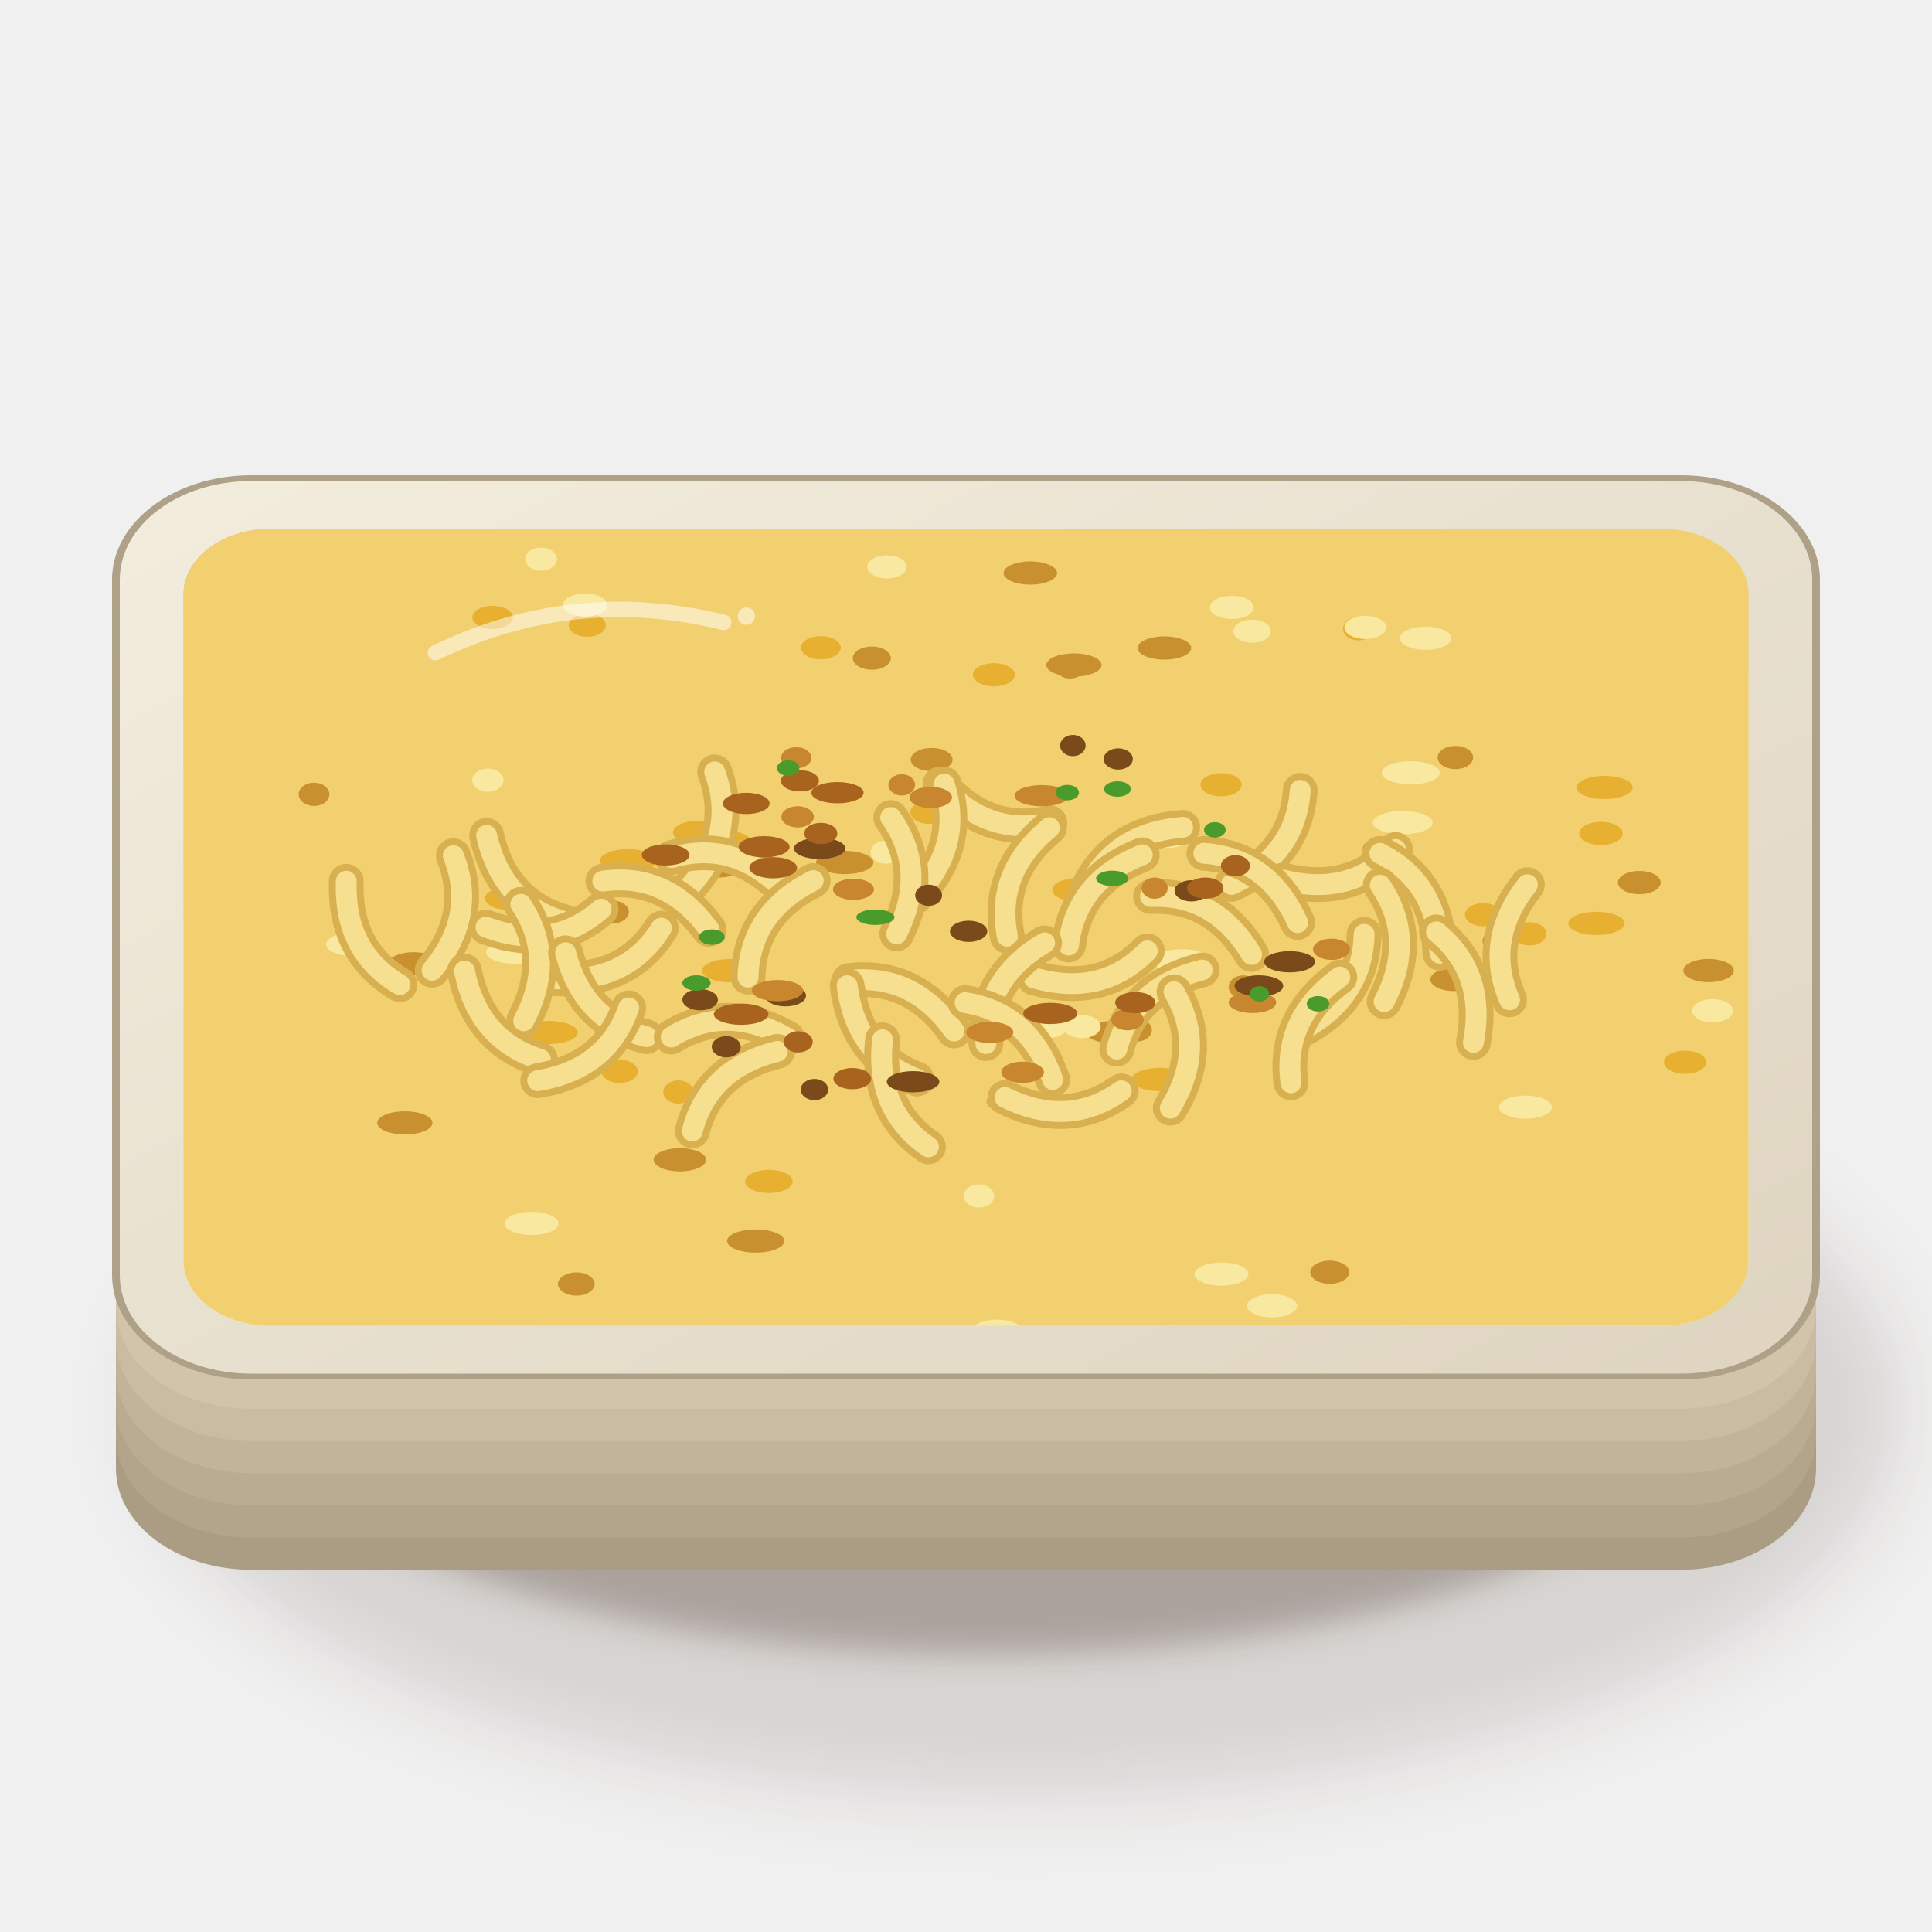
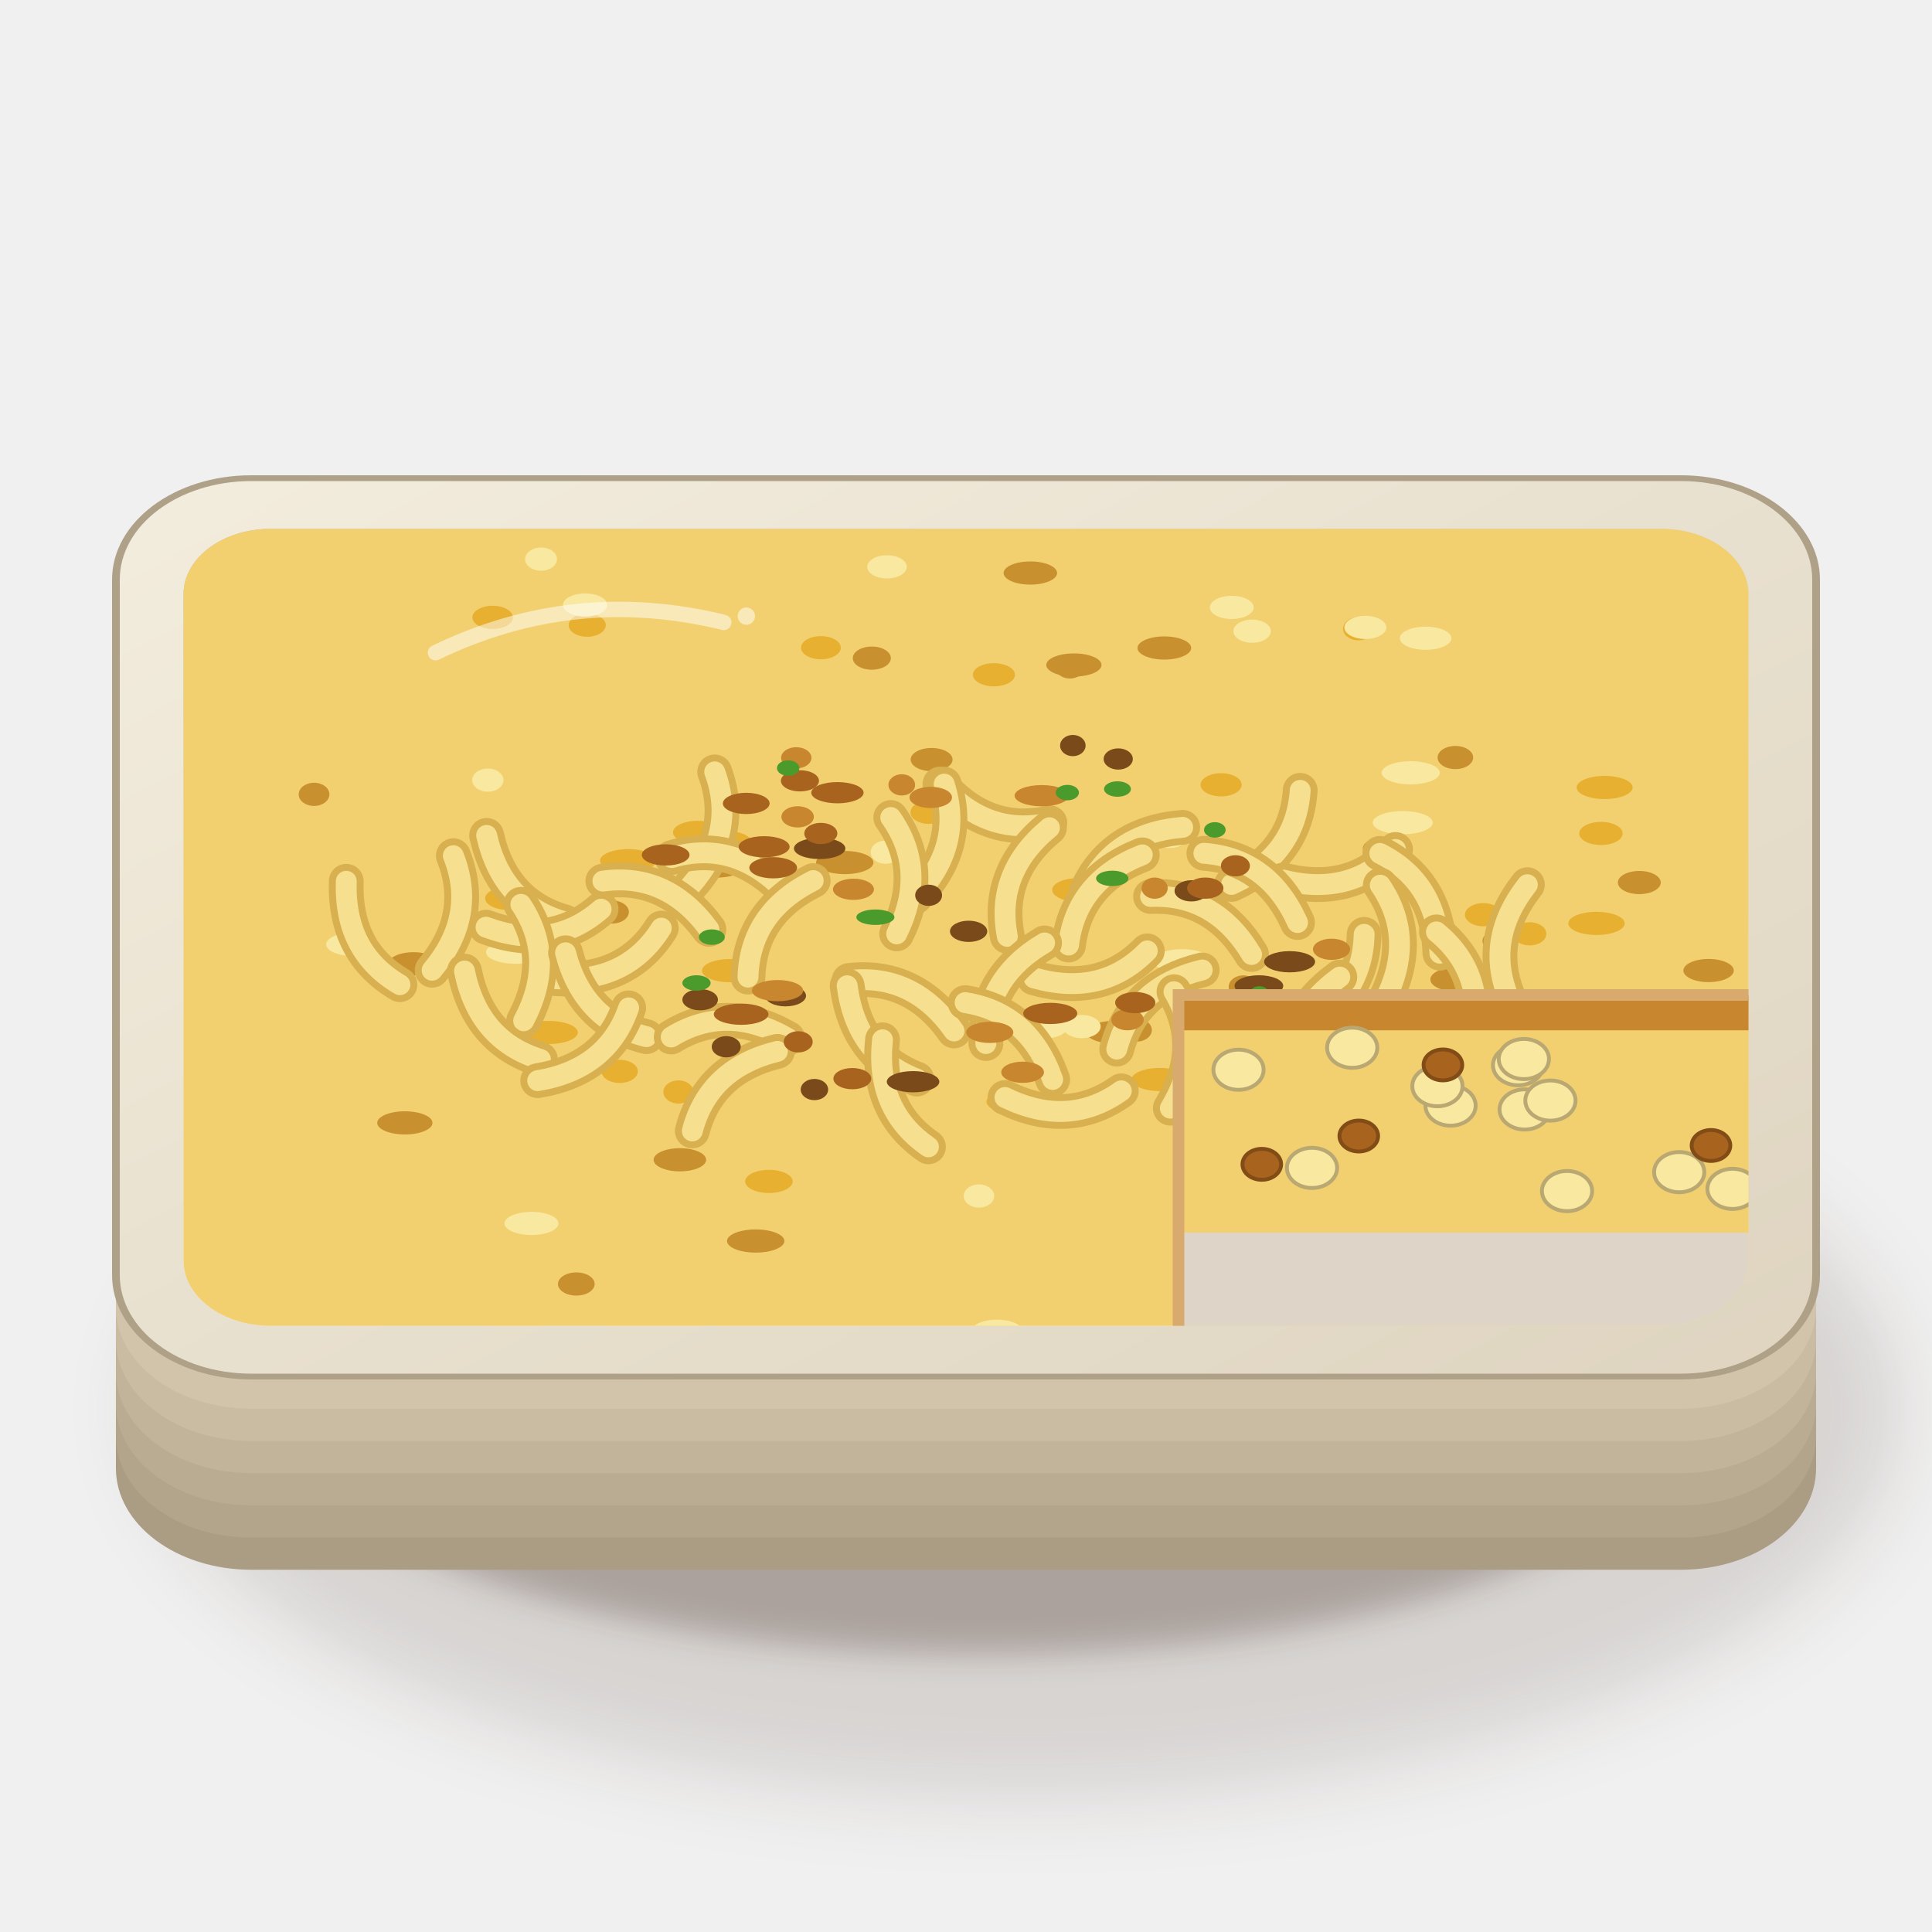
<svg xmlns="http://www.w3.org/2000/svg" viewBox="0 0 200 200" width="400" height="400">
  <defs>
    <filter id="de_spaetzle-1" x="-50%" y="-50%" width="200%" height="200%">
      <feGaussianBlur stdDeviation="4" />
    </filter>
    <filter id="de_spaetzle-2" x="-50%" y="-50%" width="200%" height="200%">
      <feGaussianBlur stdDeviation="1.6" />
    </filter>
    <linearGradient id="de_spaetzle-3" x1="0" y1="0" x2="1" y2="1">
      <stop offset="0" stop-color="#f3edde" />
      <stop offset="1" stop-color="#ded4c0" />
    </linearGradient>
    <linearGradient id="de_spaetzle-4" x1="0" y1="0" x2="0.3" y2="1">
      <stop offset="0" stop-color="#c3b8ab" />
      <stop offset="0.5" stop-color="#eae2d5" />
      <stop offset="1" stop-color="#f7f1e5" />
    </linearGradient>
    <clipPath id="de_spaetzle-5">
      <path d="M28,54.75 H172 A9,6.75 0 0 1 181,61.5 V130.5 A9,6.75 0 0 1 172,137.25 H28 A9,6.75 0 0 1 19,130.5 V61.5 A9,6.75 0 0 1 28,54.75Z" />
    </clipPath>
+     <linearGradient id="de_spaetzle-6" x1="0" y1="0" x2="0" y2="1">
+       <stop offset="0" stop-color="#c8862e" />
+       <stop offset="0.149" stop-color="#c8862e" />
+       <stop offset="0.15" stop-color="#f2d070" />
+       <stop offset="0.999" stop-color="#f2d070" />
+     </linearGradient>
  </defs>
  <ellipse cx="106" cy="145.9" rx="90.68" ry="40.08" fill="#3a2212" opacity="0.14" filter="url(#de_spaetzle-1)" />
  <ellipse cx="102" cy="143.9" rx="74.48" ry="27.32" fill="#3a2212" opacity="0.28" filter="url(#de_spaetzle-2)" />
  <g transform="translate(100 116) scale(1 0.75)" fill="#ab9c84">
    <rect x="-88" y="-62" width="176" height="124" rx="14" />
  </g>
  <g transform="translate(100 112.67) scale(1 0.75)" fill="#b3a48c">
    <rect x="-88" y="-62" width="176" height="124" rx="14" />
  </g>
  <g transform="translate(100 109.33) scale(1 0.75)" fill="#baac93">
    <rect x="-88" y="-62" width="176" height="124" rx="14" />
  </g>
  <g transform="translate(100 106) scale(1 0.75)" fill="#c2b49b">
    <rect x="-88" y="-62" width="176" height="124" rx="14" />
  </g>
  <g transform="translate(100 102.67) scale(1 0.75)" fill="#cabca2">
    <rect x="-88" y="-62" width="176" height="124" rx="14" />
  </g>
  <g transform="translate(100 99.33) scale(1 0.75)" fill="#d1c4aa">
    <rect x="-88" y="-62" width="176" height="124" rx="14" />
  </g>
  <g transform="translate(100 96) scale(1 0.75)" fill="url(#de_spaetzle-3)" stroke="#afa088" stroke-width=".8" vector-effect="non-scaling-stroke">
    <rect x="-88" y="-62" width="176" height="124" rx="14" />
  </g>
  <path d="M28,54.75 H172 A9,6.75 0 0 1 181,61.5 V130.5 A9,6.75 0 0 1 172,137.25 H28 A9,6.75 0 0 1 19,130.5 V61.5 A9,6.75 0 0 1 28,54.75Z" fill="url(#de_spaetzle-4)" />
  <g clip-path="url(#de_spaetzle-5)">
    <rect width="200" height="200" fill="#f2d070" />
    <ellipse cx="56.79" cy="106.88" rx="3.03" ry="1.2" fill="#e8b030" />
    <ellipse cx="91.68" cy="88.22" rx="1.55" ry="1.2" fill="#f8e8a0" />
    <ellipse cx="106.66" cy="59.32" rx="2.77" ry="1.2" fill="#c8902e" />
    <ellipse cx="126.41" cy="81.24" rx="2.13" ry="1.2" fill="#e8b030" />
    <ellipse cx="131.68" cy="135.18" rx="2.6" ry="1.2" fill="#f8e8a0" />
    <ellipse cx="42.8" cy="99.77" rx="2.59" ry="1.2" fill="#c8902e" />
    <ellipse cx="52.65" cy="93" rx="2.43" ry="1.2" fill="#e8b030" />
    <ellipse cx="145.21" cy="85.16" rx="3.11" ry="1.2" fill="#f8e8a0" />
    <ellipse cx="128.71" cy="102.17" rx="1.52" ry="1.2" fill="#c8902e" />
    <ellipse cx="60.79" cy="64.72" rx="1.92" ry="1.2" fill="#e8b030" />
    <ellipse cx="121.09" cy="86.58" rx="1.9" ry="1.2" fill="#f8e8a0" />
    <ellipse cx="143.38" cy="87.85" rx="2.3" ry="1.2" fill="#c8902e" />
    <ellipse cx="111.47" cy="92.12" rx="2.55" ry="1.2" fill="#e8b030" />
    <ellipse cx="126.44" cy="131.89" rx="2.8" ry="1.2" fill="#f8e8a0" />
    <ellipse cx="90.25" cy="68.13" rx="1.97" ry="1.2" fill="#c8902e" />
    <ellipse cx="70.23" cy="113.04" rx="1.56" ry="1.2" fill="#e8b030" />
    <ellipse cx="146.04" cy="80" rx="3.01" ry="1.2" fill="#f8e8a0" />
    <ellipse cx="150.66" cy="78.42" rx="1.84" ry="1.2" fill="#c8902e" />
    <ellipse cx="102.89" cy="69.85" rx="2.18" ry="1.2" fill="#e8b030" />
    <ellipse cx="107.76" cy="106.34" rx="2.77" ry="1.2" fill="#f8e8a0" />
    <ellipse cx="63.34" cy="94.41" rx="1.76" ry="1.2" fill="#c8902e" />
    <ellipse cx="166.11" cy="81.52" rx="2.9" ry="1.2" fill="#e8b030" />
    <ellipse cx="55.02" cy="126.65" rx="2.8" ry="1.2" fill="#f8e8a0" />
    <ellipse cx="120.53" cy="67.08" rx="2.78" ry="1.2" fill="#c8902e" />
    <ellipse cx="72.19" cy="86.17" rx="2.52" ry="1.2" fill="#e8b030" />
    <ellipse cx="56.84" cy="95.14" rx="2.7" ry="1.2" fill="#f8e8a0" />
    <ellipse cx="59.66" cy="132.92" rx="1.9" ry="1.2" fill="#c8902e" />
    <ellipse cx="93.04" cy="52.4" rx="2.38" ry="1.2" fill="#e8b030" />
    <ellipse cx="50.5" cy="80.76" rx="1.62" ry="1.2" fill="#f8e8a0" />
    <ellipse cx="150.49" cy="101.39" rx="2.42" ry="1.2" fill="#c8902e" />
    <ellipse cx="104.75" cy="114.03" rx="2.63" ry="1.2" fill="#e8b030" />
    <ellipse cx="60.57" cy="62.63" rx="2.29" ry="1.2" fill="#f8e8a0" />
    <ellipse cx="74.17" cy="89.65" rx="2.97" ry="1.2" fill="#c8902e" />
    <ellipse cx="64.15" cy="110.91" rx="1.88" ry="1.2" fill="#e8b030" />
    <ellipse cx="91.2" cy="140.68" rx="2" ry="1.2" fill="#f8e8a0" />
    <ellipse cx="98.4" cy="141.58" rx="1.65" ry="1.2" fill="#c8902e" />
    <ellipse cx="99.31" cy="83.29" rx="2.19" ry="1.2" fill="#e8b030" />
    <ellipse cx="122.38" cy="99.46" rx="3.02" ry="1.2" fill="#f8e8a0" />
    <ellipse cx="111.17" cy="68.84" rx="2.86" ry="1.2" fill="#c8902e" />
    <ellipse cx="165.73" cy="86.28" rx="2.25" ry="1.2" fill="#e8b030" />
    <ellipse cx="91.82" cy="58.68" rx="2.05" ry="1.2" fill="#f8e8a0" />
    <ellipse cx="115.55" cy="106.86" rx="3.11" ry="1.2" fill="#c8902e" />
    <ellipse cx="79.6" cy="122.3" rx="2.46" ry="1.2" fill="#e8b030" />
    <ellipse cx="53.33" cy="98.57" rx="3.02" ry="1.2" fill="#f8e8a0" />
    <ellipse cx="176.87" cy="100.47" rx="2.61" ry="1.2" fill="#c8902e" />
    <ellipse cx="158.35" cy="96.67" rx="1.73" ry="1.2" fill="#e8b030" />
    <ellipse cx="177.28" cy="104.63" rx="2.12" ry="1.2" fill="#f8e8a0" />
    <ellipse cx="32.51" cy="82.23" rx="1.59" ry="1.2" fill="#c8902e" />
    <ellipse cx="120.07" cy="111.75" rx="2.93" ry="1.2" fill="#e8b030" />
    <ellipse cx="101.34" cy="123.81" rx="1.58" ry="1.2" fill="#f8e8a0" />
    <ellipse cx="137.66" cy="131.7" rx="2.02" ry="1.2" fill="#c8902e" />
    <ellipse cx="96.14" cy="84.09" rx="1.89" ry="1.2" fill="#e8b030" />
    <ellipse cx="111.99" cy="106.27" rx="1.95" ry="1.2" fill="#f8e8a0" />
    <ellipse cx="41.91" cy="116.24" rx="2.86" ry="1.2" fill="#c8902e" />
    <ellipse cx="74.66" cy="87.15" rx="3.12" ry="1.2" fill="#e8b030" />
    <ellipse cx="56.01" cy="57.88" rx="1.65" ry="1.2" fill="#f8e8a0" />
    <ellipse cx="169.7" cy="91.36" rx="2.22" ry="1.2" fill="#c8902e" />
    <ellipse cx="51" cy="63.91" rx="2.1" ry="1.2" fill="#e8b030" />
    <ellipse cx="157.92" cy="114.61" rx="2.73" ry="1.2" fill="#f8e8a0" />
    <ellipse cx="78.23" cy="128.47" rx="2.97" ry="1.2" fill="#c8902e" />
    <ellipse cx="65.03" cy="89.1" rx="2.92" ry="1.2" fill="#e8b030" />
    <ellipse cx="127.51" cy="62.88" rx="2.27" ry="1.2" fill="#f8e8a0" />
    <ellipse cx="87.45" cy="89.29" rx="2.97" ry="1.2" fill="#c8902e" />
    <ellipse cx="140.62" cy="65.09" rx="1.59" ry="1.2" fill="#e8b030" />
    <ellipse cx="36.5" cy="97.76" rx="2.74" ry="1.2" fill="#f8e8a0" />
    <ellipse cx="117.64" cy="106.63" rx="1.6" ry="1.2" fill="#c8902e" />
    <ellipse cx="174.44" cy="109.96" rx="2.19" ry="1.2" fill="#e8b030" />
    <ellipse cx="147.58" cy="66.07" rx="2.67" ry="1.2" fill="#f8e8a0" />
    <ellipse cx="155.2" cy="97.43" rx="1.73" ry="1.2" fill="#c8902e" />
    <ellipse cx="75.52" cy="100.48" rx="2.85" ry="1.2" fill="#e8b030" />
    <ellipse cx="103.21" cy="137.81" rx="2.66" ry="1.2" fill="#f8e8a0" />
    <ellipse cx="70.38" cy="120.06" rx="2.72" ry="1.2" fill="#c8902e" />
    <ellipse cx="84.98" cy="67.05" rx="2.06" ry="1.2" fill="#e8b030" />
    <ellipse cx="141.34" cy="64.95" rx="2.17" ry="1.2" fill="#f8e8a0" />
    <ellipse cx="110.76" cy="69.04" rx="1.53" ry="1.2" fill="#c8902e" />
    <ellipse cx="153.55" cy="94.69" rx="1.9" ry="1.2" fill="#e8b030" />
    <ellipse cx="129.62" cy="65.34" rx="1.94" ry="1.2" fill="#f8e8a0" />
    <ellipse cx="96.44" cy="78.63" rx="2.17" ry="1.2" fill="#c8902e" />
    <ellipse cx="165.27" cy="95.59" rx="2.92" ry="1.2" fill="#e8b030" />
    <ellipse cx="100.69" cy="50.26" rx="3.06" ry="1.2" fill="#f8e8a0" />
    <g transform="translate(102.85 83.75) rotate(193.74)">
      <path d="M-6,0 Q0,-3 6,1.2" stroke="#d8b050" stroke-width="3.6" fill="none" stroke-linecap="round" />
      <path d="M-6,0 Q0,-3 6,1.2" stroke="#f6e090" stroke-width="2.16" fill="none" stroke-linecap="round" />
    </g>
    <g transform="translate(73.33 85.87) rotate(96.27)">
      <path d="M-6,0 Q0,-3 6,1.2" stroke="#d8b050" stroke-width="3.6" fill="none" stroke-linecap="round" />
      <path d="M-6,0 Q0,-3 6,1.2" stroke="#f6e090" stroke-width="2.16" fill="none" stroke-linecap="round" />
    </g>
    <g transform="translate(131.56 86.99) rotate(120.41)">
      <path d="M-6,0 Q0,-3 6,1.2" stroke="#d8b050" stroke-width="3.6" fill="none" stroke-linecap="round" />
      <path d="M-6,0 Q0,-3 6,1.2" stroke="#f6e090" stroke-width="2.16" fill="none" stroke-linecap="round" />
    </g>
    <g transform="translate(96.84 87.1) rotate(98.64)">
      <path d="M-6,0 Q0,-3 6,1.2" stroke="#d8b050" stroke-width="3.6" fill="none" stroke-linecap="round" />
      <path d="M-6,0 Q0,-3 6,1.2" stroke="#f6e090" stroke-width="2.16" fill="none" stroke-linecap="round" />
    </g>
    <g transform="translate(117.04 88.54) rotate(320.46)">
      <path d="M-6,0 Q0,-3 6,1.2" stroke="#d8b050" stroke-width="3.6" fill="none" stroke-linecap="round" />
      <path d="M-6,0 Q0,-3 6,1.2" stroke="#f6e090" stroke-width="2.16" fill="none" stroke-linecap="round" />
    </g>
    <g transform="translate(75.45 89.86) rotate(10.46)">
      <path d="M-6,0 Q0,-3 6,1.2" stroke="#d8b050" stroke-width="3.6" fill="none" stroke-linecap="round" />
      <path d="M-6,0 Q0,-3 6,1.2" stroke="#f6e090" stroke-width="2.16" fill="none" stroke-linecap="round" />
    </g>
    <g transform="translate(138.86 90.08) rotate(159.08)">
      <path d="M-6,0 Q0,-3 6,1.2" stroke="#d8b050" stroke-width="3.6" fill="none" stroke-linecap="round" />
      <path d="M-6,0 Q0,-3 6,1.2" stroke="#f6e090" stroke-width="2.16" fill="none" stroke-linecap="round" />
    </g>
    <g transform="translate(93.11 90.56) rotate(81.37)">
      <path d="M-6,0 Q0,-3 6,1.2" stroke="#d8b050" stroke-width="3.6" fill="none" stroke-linecap="round" />
      <path d="M-6,0 Q0,-3 6,1.2" stroke="#f6e090" stroke-width="2.16" fill="none" stroke-linecap="round" />
    </g>
    <g transform="translate(105.88 91.15) rotate(285.45)">
      <path d="M-6,0 Q0,-3 6,1.2" stroke="#d8b050" stroke-width="3.6" fill="none" stroke-linecap="round" />
      <path d="M-6,0 Q0,-3 6,1.2" stroke="#f6e090" stroke-width="2.16" fill="none" stroke-linecap="round" />
    </g>
    <g transform="translate(54.01 91.4) rotate(222.24)">
      <path d="M-6,0 Q0,-3 6,1.2" stroke="#d8b050" stroke-width="3.6" fill="none" stroke-linecap="round" />
      <path d="M-6,0 Q0,-3 6,1.2" stroke="#f6e090" stroke-width="2.16" fill="none" stroke-linecap="round" />
    </g>
    <g transform="translate(129.78 91.4) rotate(30.77)">
      <path d="M-6,0 Q0,-3 6,1.2" stroke="#d8b050" stroke-width="3.6" fill="none" stroke-linecap="round" />
      <path d="M-6,0 Q0,-3 6,1.2" stroke="#f6e090" stroke-width="2.16" fill="none" stroke-linecap="round" />
    </g>
    <g transform="translate(113.93 92.83) rotate(303.57)">
      <path d="M-6,0 Q0,-3 6,1.2" stroke="#d8b050" stroke-width="3.6" fill="none" stroke-linecap="round" />
      <path d="M-6,0 Q0,-3 6,1.2" stroke="#f6e090" stroke-width="2.16" fill="none" stroke-linecap="round" />
    </g>
    <g transform="translate(68.09 93.14) rotate(18.76)">
      <path d="M-6,0 Q0,-3 6,1.2" stroke="#d8b050" stroke-width="3.6" fill="none" stroke-linecap="round" />
      <path d="M-6,0 Q0,-3 6,1.2" stroke="#f6e090" stroke-width="2.16" fill="none" stroke-linecap="round" />
    </g>
    <g transform="translate(146.43 93.15) rotate(53.24)">
      <path d="M-6,0 Q0,-3 6,1.2" stroke="#d8b050" stroke-width="3.6" fill="none" stroke-linecap="round" />
      <path d="M-6,0 Q0,-3 6,1.2" stroke="#f6e090" stroke-width="2.16" fill="none" stroke-linecap="round" />
    </g>
    <g transform="translate(46.43 94.56) rotate(94.78)">
      <path d="M-6,0 Q0,-3 6,1.2" stroke="#d8b050" stroke-width="3.6" fill="none" stroke-linecap="round" />
      <path d="M-6,0 Q0,-3 6,1.2" stroke="#f6e090" stroke-width="2.16" fill="none" stroke-linecap="round" />
    </g>
    <g transform="translate(124.58 95.26) rotate(24.15)">
      <path d="M-6,0 Q0,-3 6,1.2" stroke="#d8b050" stroke-width="3.6" fill="none" stroke-linecap="round" />
      <path d="M-6,0 Q0,-3 6,1.2" stroke="#f6e090" stroke-width="2.16" fill="none" stroke-linecap="round" />
    </g>
    <g transform="translate(56.42 95.63) rotate(165.4)">
      <path d="M-6,0 Q0,-3 6,1.2" stroke="#d8b050" stroke-width="3.6" fill="none" stroke-linecap="round" />
      <path d="M-6,0 Q0,-3 6,1.2" stroke="#f6e090" stroke-width="2.16" fill="none" stroke-linecap="round" />
    </g>
    <g transform="translate(80.28 95.87) rotate(298.34)">
      <path d="M-6,0 Q0,-3 6,1.2" stroke="#d8b050" stroke-width="3.6" fill="none" stroke-linecap="round" />
      <path d="M-6,0 Q0,-3 6,1.2" stroke="#f6e090" stroke-width="2.16" fill="none" stroke-linecap="round" />
    </g>
    <g transform="translate(38.12 96.91) rotate(236.87)">
      <path d="M-6,0 Q0,-3 6,1.2" stroke="#d8b050" stroke-width="3.6" fill="none" stroke-linecap="round" />
      <path d="M-6,0 Q0,-3 6,1.2" stroke="#f6e090" stroke-width="2.16" fill="none" stroke-linecap="round" />
    </g>
    <g transform="translate(156.59 97.51) rotate(273.09)">
      <path d="M-6,0 Q0,-3 6,1.2" stroke="#d8b050" stroke-width="3.6" fill="none" stroke-linecap="round" />
      <path d="M-6,0 Q0,-3 6,1.2" stroke="#f6e090" stroke-width="2.16" fill="none" stroke-linecap="round" />
    </g>
    <g transform="translate(143.68 97.58) rotate(82.38)">
      <path d="M-6,0 Q0,-3 6,1.2" stroke="#d8b050" stroke-width="3.6" fill="none" stroke-linecap="round" />
      <path d="M-6,0 Q0,-3 6,1.2" stroke="#f6e090" stroke-width="2.16" fill="none" stroke-linecap="round" />
    </g>
    <g transform="translate(63.34 99.21) rotate(148.53)">
      <path d="M-6,0 Q0,-3 6,1.2" stroke="#d8b050" stroke-width="3.6" fill="none" stroke-linecap="round" />
      <path d="M-6,0 Q0,-3 6,1.2" stroke="#f6e090" stroke-width="2.16" fill="none" stroke-linecap="round" />
    </g>
    <g transform="translate(54.66 99.57) rotate(82.92)">
      <path d="M-6,0 Q0,-3 6,1.2" stroke="#d8b050" stroke-width="3.6" fill="none" stroke-linecap="round" />
      <path d="M-6,0 Q0,-3 6,1.2" stroke="#f6e090" stroke-width="2.16" fill="none" stroke-linecap="round" />
    </g>
    <g transform="translate(113.1 100.4) rotate(160.86)">
      <path d="M-6,0 Q0,-3 6,1.2" stroke="#d8b050" stroke-width="3.6" fill="none" stroke-linecap="round" />
      <path d="M-6,0 Q0,-3 6,1.2" stroke="#f6e090" stroke-width="2.16" fill="none" stroke-linecap="round" />
    </g>
    <g transform="translate(151.16 101.94) rotate(65.79)">
      <path d="M-6,0 Q0,-3 6,1.2" stroke="#d8b050" stroke-width="3.6" fill="none" stroke-linecap="round" />
      <path d="M-6,0 Q0,-3 6,1.2" stroke="#f6e090" stroke-width="2.16" fill="none" stroke-linecap="round" />
    </g>
    <g transform="translate(138.4 102.02) rotate(118.01)">
      <path d="M-6,0 Q0,-3 6,1.2" stroke="#d8b050" stroke-width="3.6" fill="none" stroke-linecap="round" />
      <path d="M-6,0 Q0,-3 6,1.2" stroke="#f6e090" stroke-width="2.16" fill="none" stroke-linecap="round" />
    </g>
    <g transform="translate(104.55 102.57) rotate(294.53)">
      <path d="M-6,0 Q0,-3 6,1.2" stroke="#d8b050" stroke-width="3.6" fill="none" stroke-linecap="round" />
      <path d="M-6,0 Q0,-3 6,1.2" stroke="#f6e090" stroke-width="2.16" fill="none" stroke-linecap="round" />
    </g>
    <g transform="translate(62.34 103.43) rotate(220.35)">
      <path d="M-6,0 Q0,-3 6,1.2" stroke="#d8b050" stroke-width="3.6" fill="none" stroke-linecap="round" />
      <path d="M-6,0 Q0,-3 6,1.2" stroke="#f6e090" stroke-width="2.16" fill="none" stroke-linecap="round" />
    </g>
    <g transform="translate(93.53 103.55) rotate(19.96)">
      <path d="M-6,0 Q0,-3 6,1.2" stroke="#d8b050" stroke-width="3.6" fill="none" stroke-linecap="round" />
      <path d="M-6,0 Q0,-3 6,1.2" stroke="#f6e090" stroke-width="2.16" fill="none" stroke-linecap="round" />
    </g>
    <g transform="translate(119.58 104.11) rotate(311.47)">
      <path d="M-6,0 Q0,-3 6,1.2" stroke="#d8b050" stroke-width="3.6" fill="none" stroke-linecap="round" />
      <path d="M-6,0 Q0,-3 6,1.2" stroke="#f6e090" stroke-width="2.16" fill="none" stroke-linecap="round" />
    </g>
    <g transform="translate(51.6 105.53) rotate(223.6)">
      <path d="M-6,0 Q0,-3 6,1.2" stroke="#d8b050" stroke-width="3.6" fill="none" stroke-linecap="round" />
      <path d="M-6,0 Q0,-3 6,1.2" stroke="#f6e090" stroke-width="2.16" fill="none" stroke-linecap="round" />
    </g>
    <g transform="translate(135.6 106.42) rotate(289.08)">
      <path d="M-6,0 Q0,-3 6,1.2" stroke="#d8b050" stroke-width="3.6" fill="none" stroke-linecap="round" />
      <path d="M-6,0 Q0,-3 6,1.2" stroke="#f6e090" stroke-width="2.16" fill="none" stroke-linecap="round" />
    </g>
    <g transform="translate(75.46 106.82) rotate(354.92)">
      <path d="M-6,0 Q0,-3 6,1.2" stroke="#d8b050" stroke-width="3.6" fill="none" stroke-linecap="round" />
      <path d="M-6,0 Q0,-3 6,1.2" stroke="#f6e090" stroke-width="2.16" fill="none" stroke-linecap="round" />
    </g>
    <g transform="translate(90.86 107.28) rotate(227.55)">
      <path d="M-6,0 Q0,-3 6,1.2" stroke="#d8b050" stroke-width="3.6" fill="none" stroke-linecap="round" />
      <path d="M-6,0 Q0,-3 6,1.2" stroke="#f6e090" stroke-width="2.16" fill="none" stroke-linecap="round" />
    </g>
    <g transform="translate(104.79 107.28) rotate(35.58)">
      <path d="M-6,0 Q0,-3 6,1.2" stroke="#d8b050" stroke-width="3.6" fill="none" stroke-linecap="round" />
      <path d="M-6,0 Q0,-3 6,1.2" stroke="#f6e090" stroke-width="2.16" fill="none" stroke-linecap="round" />
    </g>
    <g transform="translate(60.79 108.53) rotate(135.61)">
      <path d="M-6,0 Q0,-3 6,1.2" stroke="#d8b050" stroke-width="3.6" fill="none" stroke-linecap="round" />
      <path d="M-6,0 Q0,-3 6,1.2" stroke="#f6e090" stroke-width="2.16" fill="none" stroke-linecap="round" />
    </g>
    <g transform="translate(121.94 108.65) rotate(86.09)">
      <path d="M-6,0 Q0,-3 6,1.2" stroke="#d8b050" stroke-width="3.6" fill="none" stroke-linecap="round" />
      <path d="M-6,0 Q0,-3 6,1.2" stroke="#f6e090" stroke-width="2.16" fill="none" stroke-linecap="round" />
    </g>
    <g transform="translate(75.62 112.56) rotate(311.21)">
      <path d="M-6,0 Q0,-3 6,1.2" stroke="#d8b050" stroke-width="3.6" fill="none" stroke-linecap="round" />
      <path d="M-6,0 Q0,-3 6,1.2" stroke="#f6e090" stroke-width="2.16" fill="none" stroke-linecap="round" />
    </g>
    <g transform="translate(93.21 113.47) rotate(241.06)">
      <path d="M-6,0 Q0,-3 6,1.2" stroke="#d8b050" stroke-width="3.6" fill="none" stroke-linecap="round" />
      <path d="M-6,0 Q0,-3 6,1.2" stroke="#f6e090" stroke-width="2.16" fill="none" stroke-linecap="round" />
    </g>
    <g transform="translate(110.15 113.86) rotate(171.01)">
      <path d="M-6,0 Q0,-3 6,1.2" stroke="#d8b050" stroke-width="3.6" fill="none" stroke-linecap="round" />
      <path d="M-6,0 Q0,-3 6,1.2" stroke="#f6e090" stroke-width="2.16" fill="none" stroke-linecap="round" />
    </g>
    <ellipse cx="108.72" cy="104.91" rx="2.8" ry="1.1" fill="#a8641e" />
    <ellipse cx="102.46" cy="106.87" rx="2.44" ry="1.1" fill="#c8862e" />
    <ellipse cx="123.33" cy="92.22" rx="1.74" ry="1.1" fill="#7a4a1a" />
    <ellipse cx="82.81" cy="80.83" rx="1.97" ry="1.1" fill="#a8641e" />
    <ellipse cx="82.43" cy="78.45" rx="1.57" ry="1.1" fill="#c8862e" />
    <ellipse cx="84.85" cy="87.83" rx="2.66" ry="1.1" fill="#7a4a1a" />
    <ellipse cx="82.63" cy="107.85" rx="1.5" ry="1.1" fill="#a8641e" />
    <ellipse cx="119.53" cy="91.94" rx="1.35" ry="1.1" fill="#c8862e" />
    <ellipse cx="75.18" cy="108.36" rx="1.5" ry="1.1" fill="#7a4a1a" />
    <ellipse cx="80.04" cy="89.83" rx="2.47" ry="1.1" fill="#a8641e" />
    <ellipse cx="129.65" cy="103.77" rx="2.46" ry="1.1" fill="#c8862e" />
    <ellipse cx="96.13" cy="92.68" rx="1.39" ry="1.1" fill="#7a4a1a" />
    <ellipse cx="84.97" cy="86.28" rx="1.71" ry="1.1" fill="#a8641e" />
    <ellipse cx="116.72" cy="105.56" rx="1.68" ry="1.1" fill="#c8862e" />
    <ellipse cx="81.32" cy="103.08" rx="2.12" ry="1.1" fill="#7a4a1a" />
    <ellipse cx="117.52" cy="103.79" rx="2.08" ry="1.1" fill="#a8641e" />
    <ellipse cx="96.35" cy="82.55" rx="2.2" ry="1.1" fill="#c8862e" />
    <ellipse cx="72.48" cy="103.49" rx="1.84" ry="1.1" fill="#7a4a1a" />
    <ellipse cx="79.1" cy="87.66" rx="2.64" ry="1.1" fill="#a8641e" />
    <ellipse cx="93.35" cy="81.25" rx="1.38" ry="1.1" fill="#c8862e" />
    <ellipse cx="84.31" cy="112.79" rx="1.42" ry="1.1" fill="#7a4a1a" />
    <ellipse cx="124.77" cy="91.94" rx="1.88" ry="1.1" fill="#a8641e" />
    <ellipse cx="80.49" cy="102.55" rx="2.65" ry="1.1" fill="#c8862e" />
    <ellipse cx="100.27" cy="96.41" rx="1.93" ry="1.1" fill="#7a4a1a" />
    <ellipse cx="68.91" cy="88.5" rx="2.47" ry="1.1" fill="#a8641e" />
    <ellipse cx="82.57" cy="84.56" rx="1.68" ry="1.1" fill="#c8862e" />
    <ellipse cx="130.32" cy="102.06" rx="2.52" ry="1.1" fill="#7a4a1a" />
    <ellipse cx="76.72" cy="104.99" rx="2.83" ry="1.1" fill="#a8641e" />
    <ellipse cx="105.86" cy="111" rx="2.21" ry="1.1" fill="#c8862e" />
    <ellipse cx="94.52" cy="111.98" rx="2.72" ry="1.1" fill="#7a4a1a" />
    <ellipse cx="88.23" cy="111.66" rx="1.96" ry="1.1" fill="#a8641e" />
    <ellipse cx="88.35" cy="92.06" rx="2.12" ry="1.1" fill="#c8862e" />
    <ellipse cx="115.76" cy="78.57" rx="1.51" ry="1.1" fill="#7a4a1a" />
    <ellipse cx="86.69" cy="82.06" rx="2.71" ry="1.1" fill="#a8641e" />
    <ellipse cx="107.84" cy="82.37" rx="2.81" ry="1.1" fill="#c8862e" />
    <ellipse cx="111.06" cy="77.18" rx="1.32" ry="1.1" fill="#7a4a1a" />
    <ellipse cx="77.25" cy="83.17" rx="2.42" ry="1.1" fill="#a8641e" />
    <ellipse cx="137.84" cy="98.27" rx="1.92" ry="1.1" fill="#c8862e" />
    <ellipse cx="133.5" cy="99.56" rx="2.64" ry="1.1" fill="#7a4a1a" />
    <ellipse cx="127.89" cy="89.63" rx="1.5" ry="1.1" fill="#a8641e" />
    <ellipse cx="73.69" cy="97.01" rx="1.34" ry="0.8" fill="#4a9a2c" />
    <ellipse cx="81.59" cy="79.51" rx="1.16" ry="0.8" fill="#4a9a2c" />
    <ellipse cx="130.37" cy="102.89" rx="1.01" ry="0.8" fill="#4a9a2c" />
    <ellipse cx="115.14" cy="90.93" rx="1.67" ry="0.8" fill="#4a9a2c" />
    <ellipse cx="115.68" cy="81.68" rx="1.39" ry="0.8" fill="#4a9a2c" />
    <ellipse cx="136.44" cy="103.91" rx="1.17" ry="0.8" fill="#4a9a2c" />
    <ellipse cx="110.49" cy="82.05" rx="1.2" ry="0.8" fill="#4a9a2c" />
    <ellipse cx="125.76" cy="85.91" rx="1.12" ry="0.8" fill="#4a9a2c" />
    <ellipse cx="72.1" cy="101.76" rx="1.46" ry="0.8" fill="#4a9a2c" />
    <ellipse cx="90.62" cy="94.95" rx="1.97" ry="0.8" fill="#4a9a2c" />
+     <polygon points="122,127.6 190,127.6 190,177.1 122,177.1" fill="#ded5c8" />
+     <polygon points="122,103 122,152.5 122,177.1 122,127.6" fill="url(#de_spaetzle-6)" />
+     <polygon points="122,103 122,152.5 122,177.1 122,127.6" fill="#3a2212" opacity=".25" />
+     <polygon points="122,103 190,103 190,127.6 122,127.6" fill="url(#de_spaetzle-6)" />
+     <ellipse cx="157.83" cy="114.85" rx="2.6" ry="2.08" fill="#f8e8a0" stroke="#baa872" stroke-width=".4" />
+     <ellipse cx="160.5" cy="113.93" rx="2.6" ry="2.08" fill="#f8e8a0" stroke="#baa872" stroke-width=".4" />
+     <ellipse cx="173.83" cy="121.34" rx="2.6" ry="2.08" fill="#f8e8a0" stroke="#baa872" stroke-width=".4" />
+     <ellipse cx="162.22" cy="123.3" rx="2.6" ry="2.08" fill="#f8e8a0" stroke="#baa872" stroke-width=".4" />
+     <ellipse cx="150.16" cy="114.45" rx="2.6" ry="2.08" fill="#f8e8a0" stroke="#baa872" stroke-width=".4" />
+     <ellipse cx="157.15" cy="110.27" rx="2.6" ry="2.08" fill="#f8e8a0" stroke="#baa872" stroke-width=".4" />
+     <ellipse cx="139.98" cy="108.46" rx="2.6" ry="2.08" fill="#f8e8a0" stroke="#baa872" stroke-width=".4" />
+     <ellipse cx="148.8" cy="112.44" rx="2.6" ry="2.08" fill="#f8e8a0" stroke="#baa872" stroke-width=".4" />
+     <ellipse cx="135.82" cy="120.9" rx="2.6" ry="2.08" fill="#f8e8a0" stroke="#baa872" stroke-width=".4" />
+     <ellipse cx="157.75" cy="109.63" rx="2.6" ry="2.08" fill="#f8e8a0" stroke="#baa872" stroke-width=".4" />
+     <ellipse cx="179.35" cy="123.07" rx="2.6" ry="2.08" fill="#f8e8a0" stroke="#baa872" stroke-width=".4" />
+     <ellipse cx="128.21" cy="110.74" rx="2.6" ry="2.08" fill="#f8e8a0" stroke="#baa872" stroke-width=".4" />
+     <ellipse cx="130.62" cy="120.53" rx="2" ry="1.6" fill="#a8641e" stroke="#824c17" stroke-width=".4" />
+     <ellipse cx="149.37" cy="110.24" rx="2" ry="1.6" fill="#a8641e" stroke="#824c17" stroke-width=".4" />
+     <ellipse cx="177.12" cy="118.58" rx="2" ry="1.6" fill="#a8641e" stroke="#824c17" stroke-width=".4" />
+     <ellipse cx="140.66" cy="117.6" rx="2" ry="1.6" fill="#a8641e" stroke="#824c17" stroke-width=".4" />
+     <polyline points="122,152.5 122,103 190,103" fill="none" stroke="#d9aa6d" stroke-width="1.2" />
  </g>
  <g transform="translate(60 66) rotate(-6)">
    <path d="M-15,0 Q0,-5.4 15,0" stroke="#fff" stroke-width="1.6" fill="none" stroke-linecap="round" opacity="0.5" />
    <circle cx="17.4" cy="-.4" r=".9" fill="#fff" opacity="0.5" />
  </g>
</svg>
